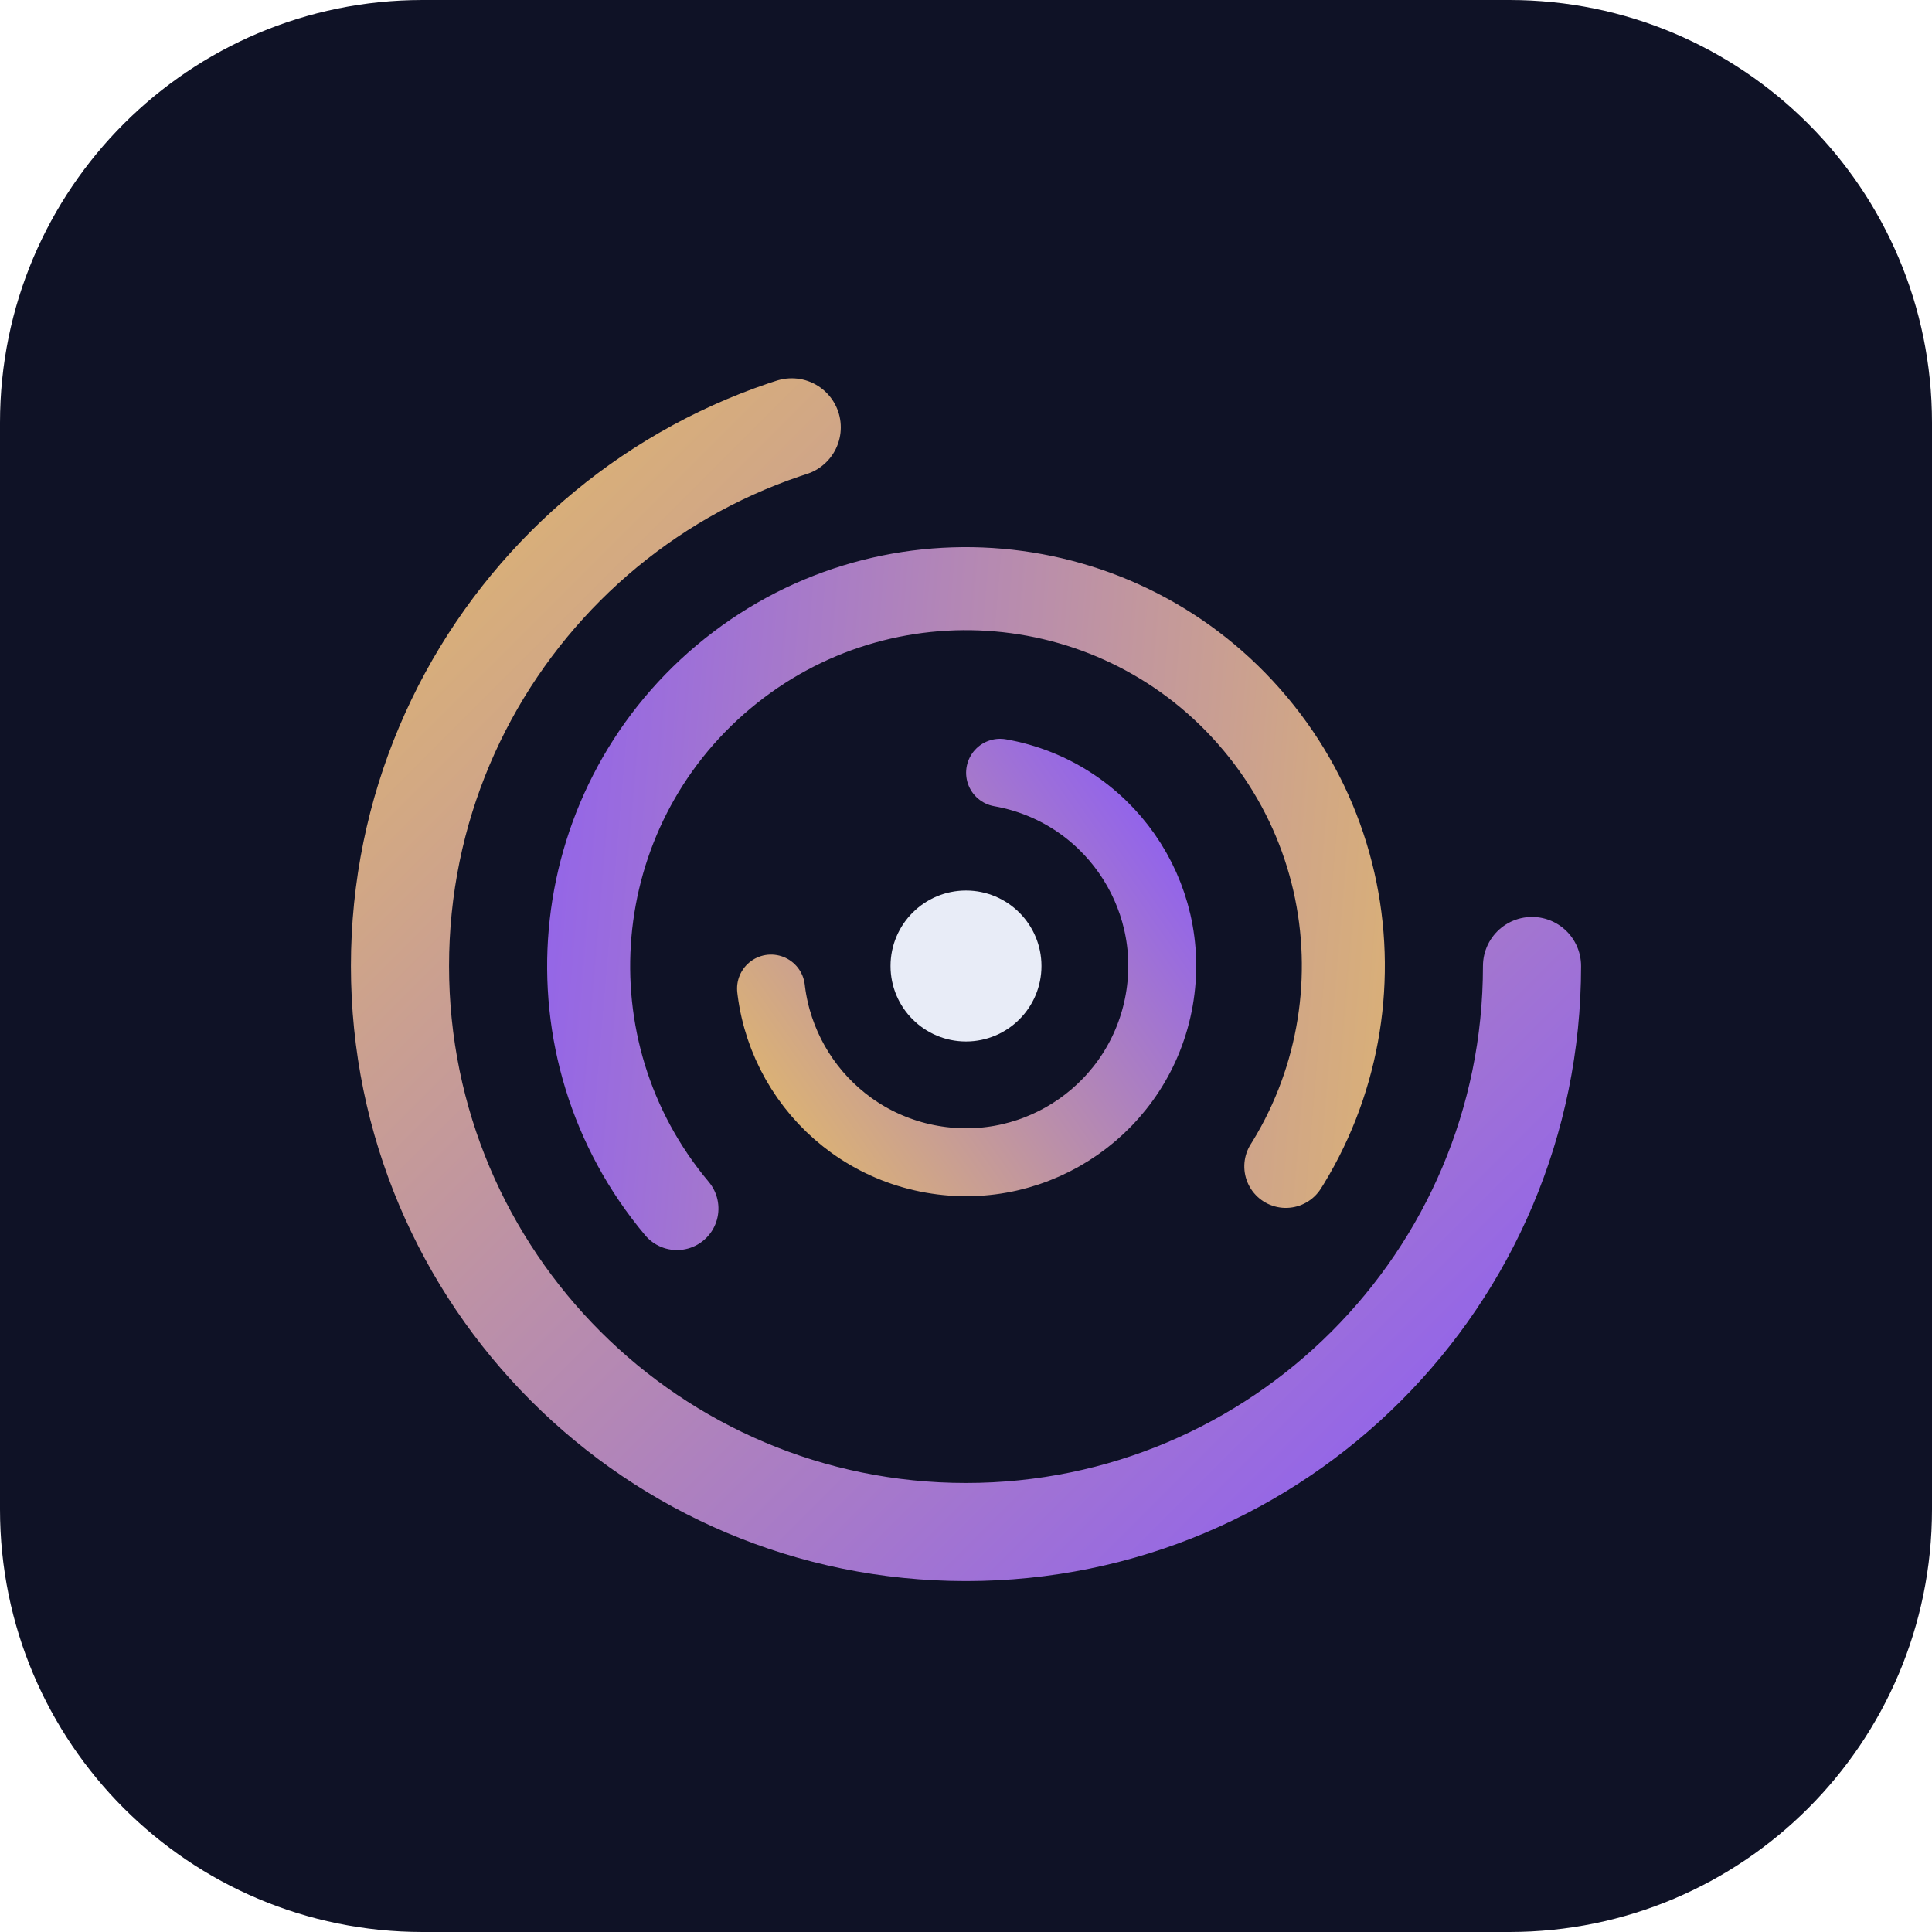
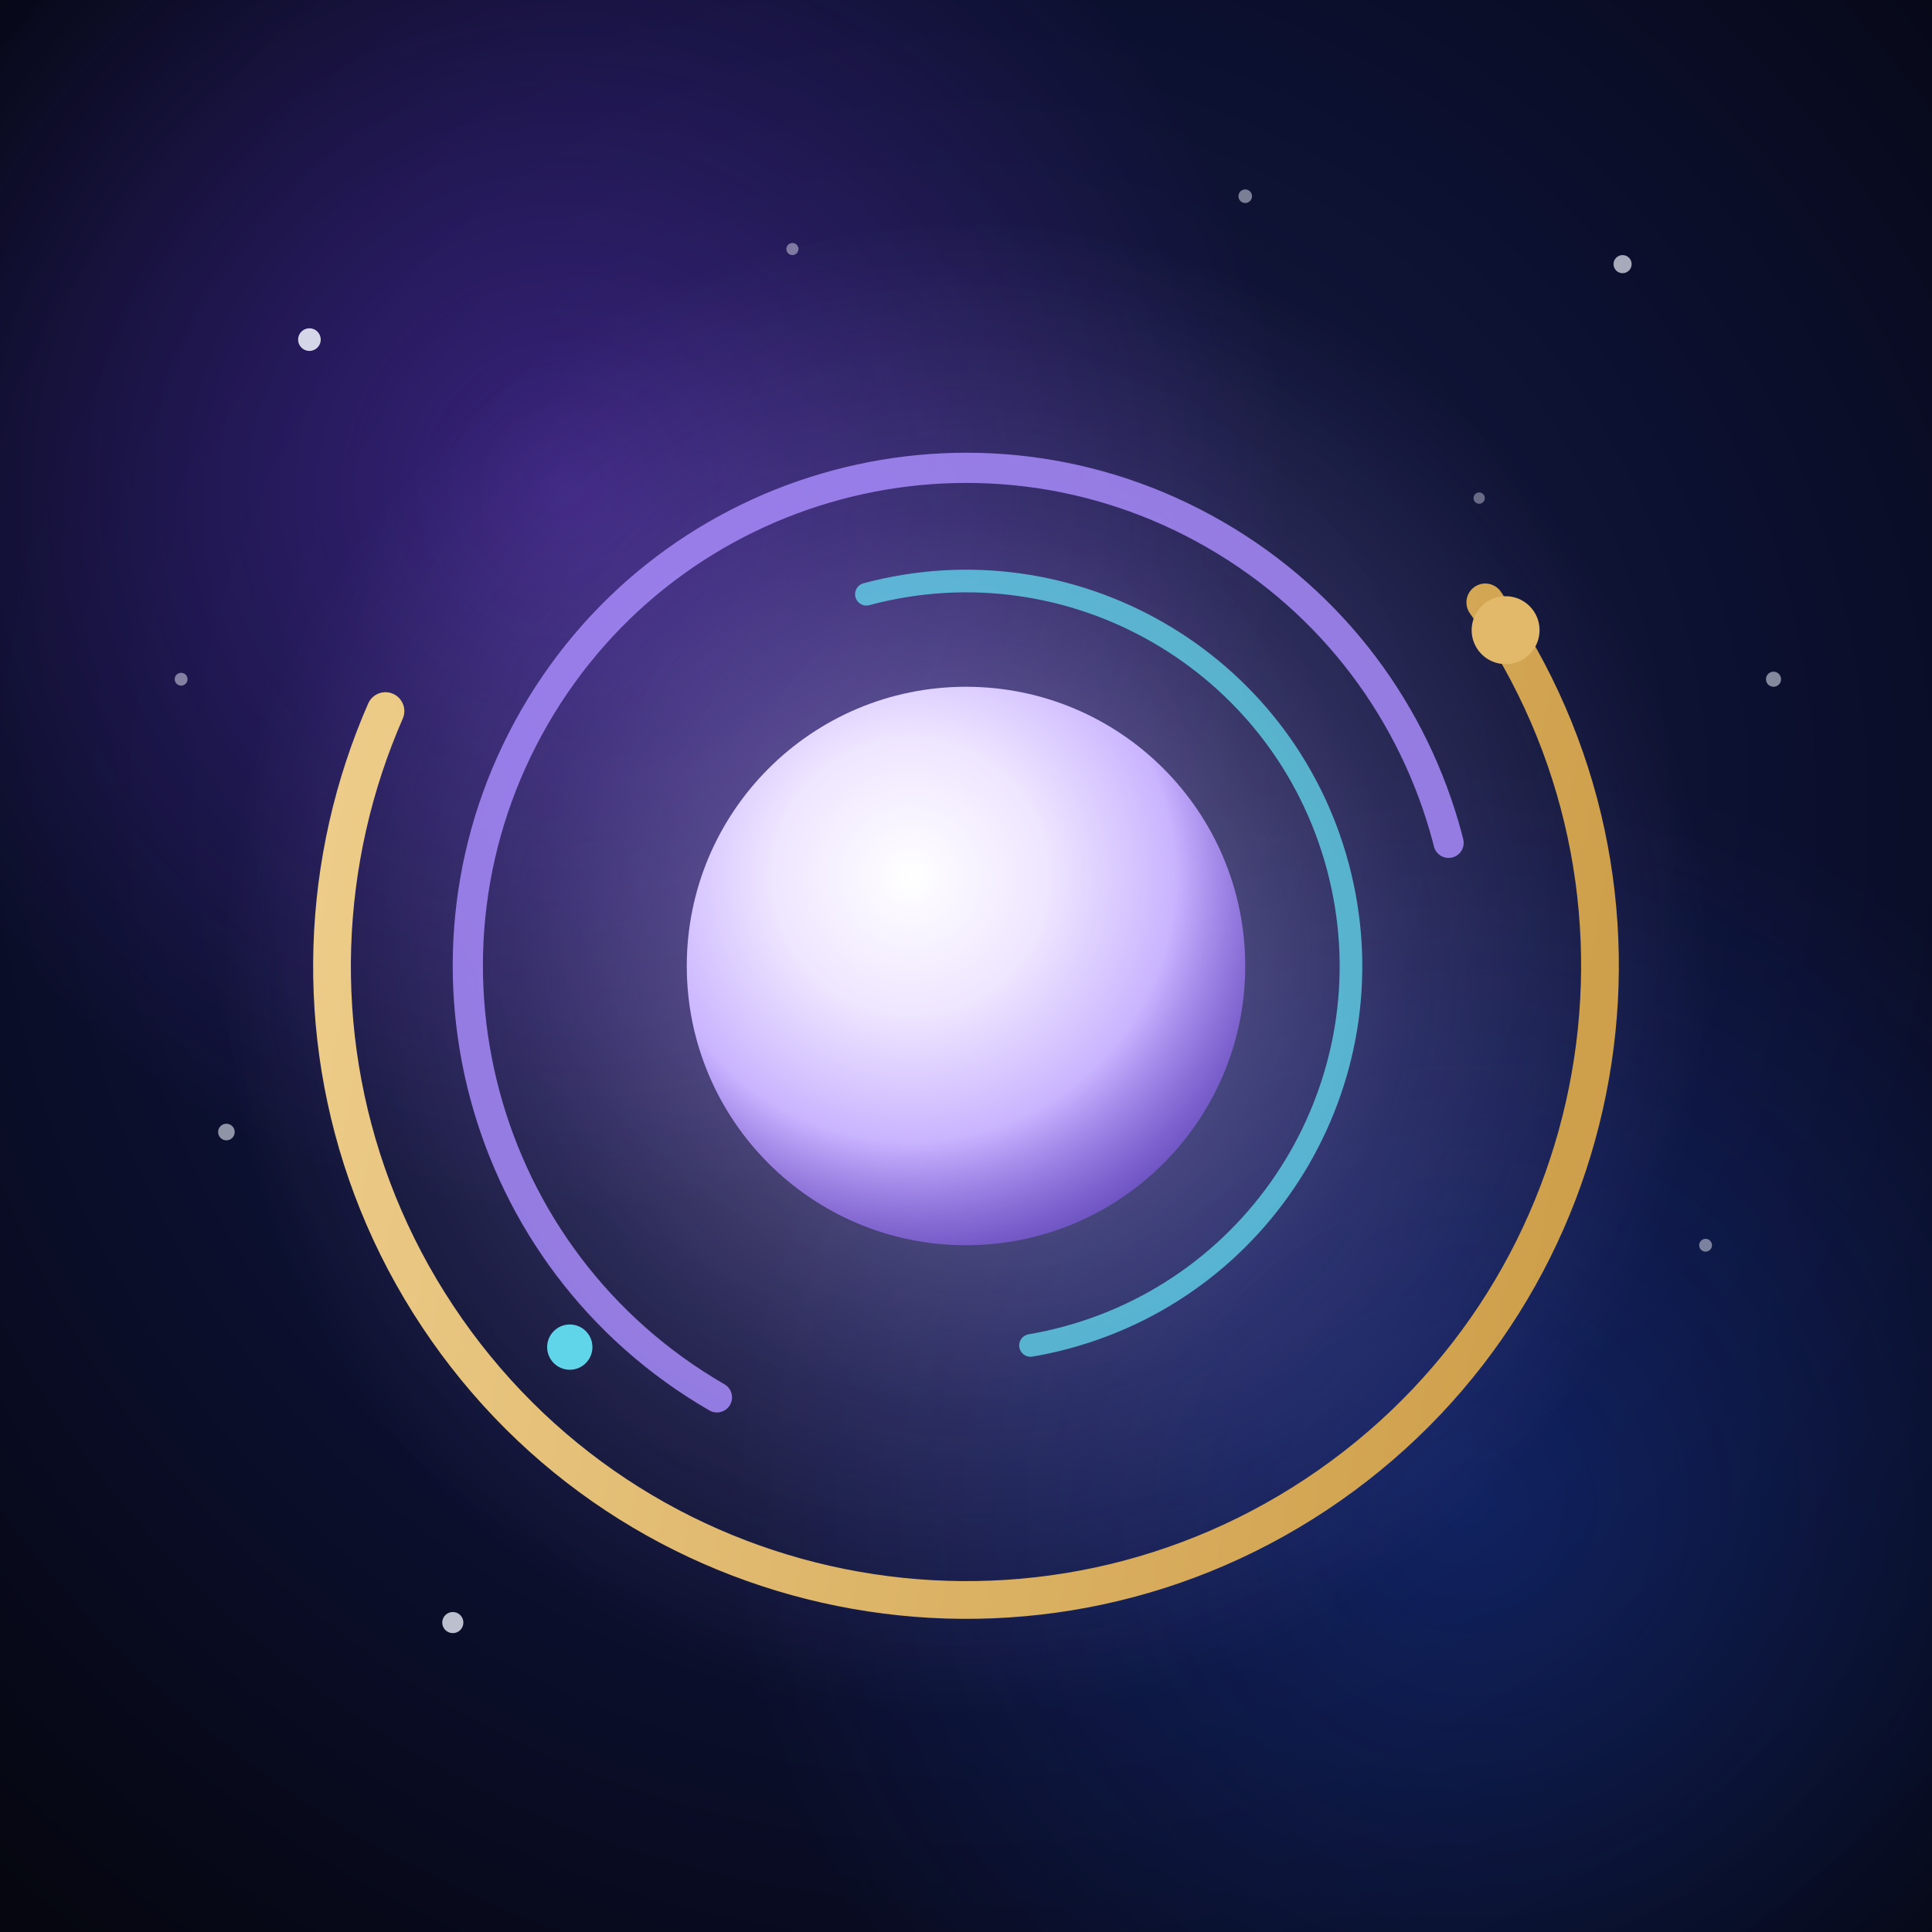
<svg xmlns="http://www.w3.org/2000/svg" viewBox="0 0 512 512">
-   <rect width="512" height="512" rx="112" fill="#0f1226" />
  <defs>
-     <linearGradient id="g" x1="0" y1="0" x2="1" y2="1">
-       <stop offset="0" stop-color="#e2b96a" />
-       <stop offset="1" stop-color="#8b5cf6" />
+     <radialGradient id="bg" cx="50%" cy="42%" r="75%">
+       <stop offset="0" stop-color="#181d44" />
+       <stop offset=".55" stop-color="#0c1030" />
+       <stop offset="1" stop-color="#05060f" />
+     </radialGradient>
+     <radialGradient id="neb1" cx="50%" cy="50%" r="50%">
+       <stop offset="0" stop-color="#7c3aed" stop-opacity=".38" />
+       <stop offset="1" stop-color="#7c3aed" stop-opacity="0" />
+     </radialGradient>
+     <radialGradient id="neb2" cx="50%" cy="50%" r="50%">
+       <stop offset="0" stop-color="#1d4ed8" stop-opacity=".3" />
+       <stop offset="1" stop-color="#1d4ed8" stop-opacity="0" />
+     </radialGradient>
+     <radialGradient id="orb" cx="40%" cy="34%" r="70%">
+       <stop offset="0" stop-color="#ffffff" />
+       <stop offset=".35" stop-color="#efe6ff" />
+       <stop offset=".68" stop-color="#c9b4ff" />
+       <stop offset="1" stop-color="#8b5cf6" stop-opacity=".55" />
+     </radialGradient>
+     <radialGradient id="halo" cx="50%" cy="50%" r="50%">
+       <stop offset="0" stop-color="#d9c8ff" stop-opacity=".5" />
+       <stop offset=".6" stop-color="#b79cff" stop-opacity=".16" />
+       <stop offset="1" stop-color="#b79cff" stop-opacity="0" />
+     </radialGradient>
+     <linearGradient id="gold" x1="0" y1="0" x2="1" y2="1">
+       <stop offset="0" stop-color="#f2d494" />
+       <stop offset="1" stop-color="#c9973f" />
    </linearGradient>
  </defs>
-   <g fill="none" stroke="url(#g)" stroke-linecap="round">
-     <circle cx="256" cy="256" r="150" stroke-width="26" stroke-dasharray="660 283" />
-     <circle cx="256" cy="256" r="100" stroke-width="22" stroke-dasharray="440 189" transform="rotate(140 256 256)" />
-     <circle cx="256" cy="256" r="52" stroke-width="18" stroke-dasharray="230 97" transform="rotate(280 256 256)" />
+   <rect width="512" height="512" fill="url(#bg)" />
+   <circle cx="150" cy="130" r="190" fill="url(#neb1)" />
+   <circle cx="390" cy="400" r="200" fill="url(#neb2)" />
+   <g fill="#e8ecf7">
+     <circle cx="82" cy="90" r="3" opacity=".9" />
+     <circle cx="430" cy="70" r="2.4" opacity=".7" />
+     <circle cx="470" cy="180" r="2" opacity=".55" />
+     <circle cx="60" cy="300" r="2.2" opacity=".6" />
+     <circle cx="120" cy="430" r="2.8" opacity=".8" />
+     <circle cx="330" cy="52" r="1.8" opacity=".5" />
+     <circle cx="452" cy="330" r="1.7" opacity=".5" />
+     <circle cx="210" cy="66" r="1.6" opacity=".45" />
+     <circle cx="48" cy="180" r="1.7" opacity=".5" />
+     <circle cx="392" cy="132" r="1.5" opacity=".4" />
  </g>
-   <circle cx="256" cy="256" r="20" fill="#e8ecf7" />
+   <circle cx="256" cy="256" r="196" fill="url(#halo)" />
+   <g fill="none" stroke-linecap="round">
+     <circle cx="256" cy="256" r="168" stroke="url(#gold)" stroke-width="10" stroke-dasharray="700 356" transform="rotate(-35 256 256)" />
+     <circle cx="256" cy="256" r="132" stroke="#a78bfa" stroke-width="8" stroke-dasharray="520 310" transform="rotate(120 256 256)" opacity=".85" />
+     <circle cx="256" cy="256" r="102" stroke="#67e8f9" stroke-width="6" stroke-dasharray="330 311" transform="rotate(255 256 256)" opacity=".7" />
+   </g>
+   <circle cx="399" cy="167" r="9" fill="#e2b96a" />
+   <circle cx="151" cy="357" r="6" fill="#67e8f9" opacity=".9" />
+   <circle cx="256" cy="256" r="74" fill="url(#orb)" />
</svg>
